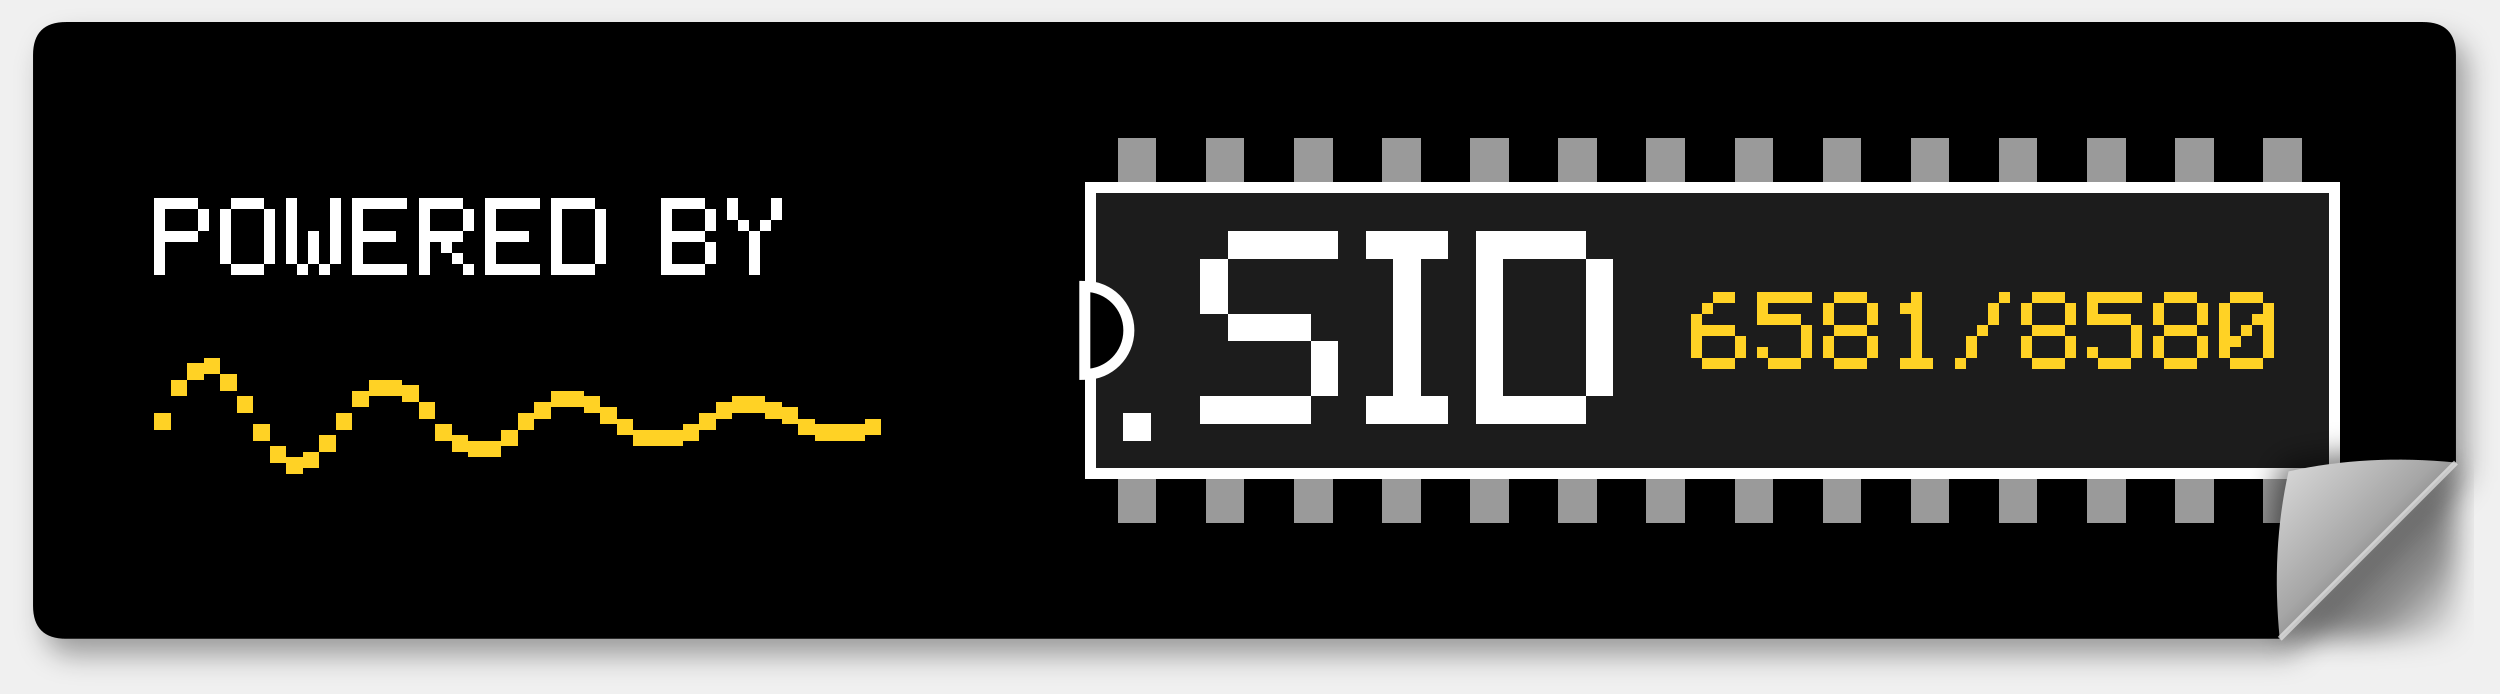
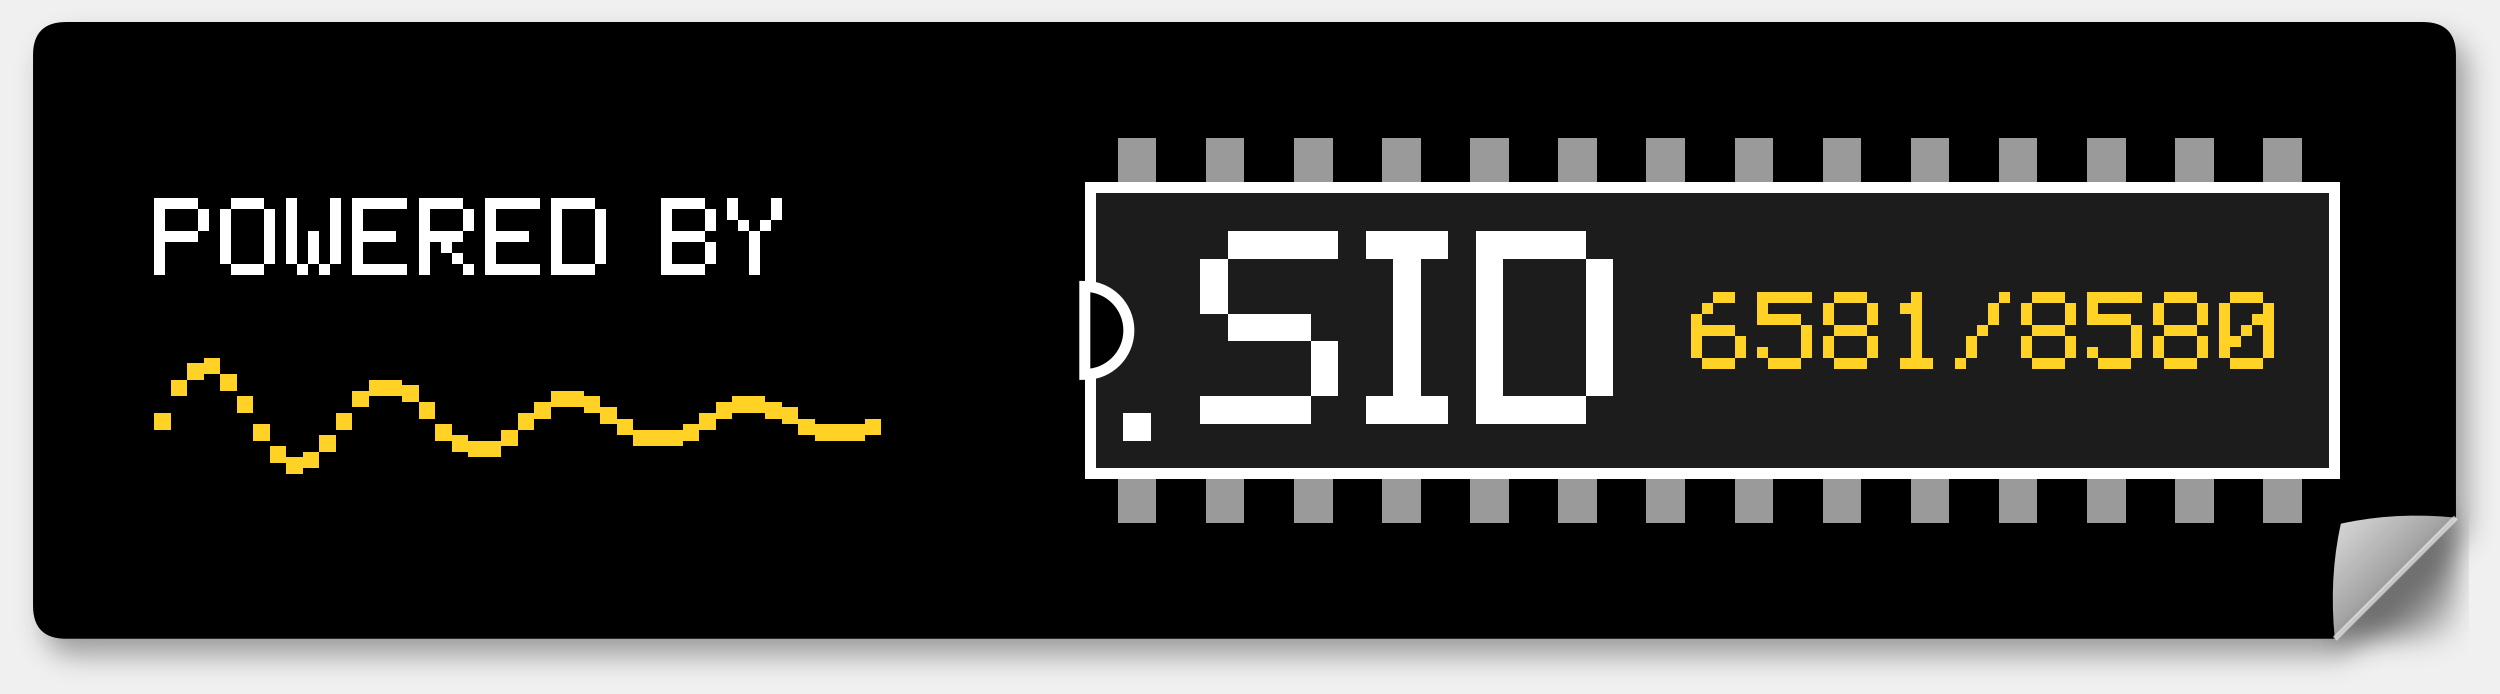
<svg xmlns="http://www.w3.org/2000/svg" width="454" height="126" viewBox="0 0 454 126" shape-rendering="crispEdges" role="img" aria-label="Powered by SID 6581 / 8580">
  <defs>
    <clipPath id="sticker" shape-rendering="geometricPrecision">
-       <path d="M 6,0 H 434 Q 440,0 440,6 V 80 L 408,112 H 6 Q 0,112 0,106 V 6 Q 0,0 6,0 Z" />
+       <path d="M 6,0 H 434 Q 440,0 440,6 V 90 L 418,112 H 6 Q 0,112 0,106 V 6 Q 0,0 6,0 Z" />
    </clipPath>
    <filter id="blur" x="-10%" y="-30%" width="120%" height="160%">
      <feGaussianBlur stdDeviation="2.5" />
    </filter>
-     <linearGradient id="back" x1="409.6" y1="81.6" x2="430.4" y2="102.4" gradientUnits="userSpaceOnUse">
+     <linearGradient id="back" x1="419.1" y1="91.1" x2="433.4" y2="105.4" gradientUnits="userSpaceOnUse">
      <stop offset="0" stop-color="#d4d4d4" />
      <stop offset=".6" stop-color="#a6a6a6" />
      <stop offset="1" stop-color="#6c6c6c" />
    </linearGradient>
-     <linearGradient id="gap" x1="430.4" y1="102.4" x2="440" y2="112" gradientUnits="userSpaceOnUse">
+     <linearGradient id="gap" x1="433.4" y1="105.4" x2="440" y2="112" gradientUnits="userSpaceOnUse">
      <stop offset="0" stop-color="#000" stop-opacity=".45" />
      <stop offset="1" stop-color="#000" stop-opacity="0" />
    </linearGradient>
  </defs>
  <g transform="translate(6,4)">
-     <path d="M 6,0 H 434 Q 440,0 440,6 V 80 L 408,112 H 6 Q 0,112 0,106 V 6 Q 0,0 6,0 Z" transform="translate(2,3)" fill="#000" fill-opacity=".35" filter="url(#blur)" shape-rendering="geometricPrecision" />
-     <path d="M 408,112 L 440,80 L 440,112 Z" fill="url(#gap)" filter="url(#blur)" shape-rendering="geometricPrecision" />
+     <path d="M 6,0 H 434 Q 440,0 440,6 V 90 L 418,112 H 6 Q 0,112 0,106 V 6 Q 0,0 6,0 Z" transform="translate(2,3)" fill="#000" fill-opacity=".35" filter="url(#blur)" shape-rendering="geometricPrecision" />
+     <path d="M 418,112 L 440,90 L 440,112 Z" fill="url(#gap)" filter="url(#blur)" shape-rendering="geometricPrecision" />
    <g clip-path="url(#sticker)">
      <rect width="440" height="112" fill="#000" />
      <g fill="#fff">
        <rect x="22" y="32" width="8" height="2" />
        <rect x="22" y="34" width="2" height="2" />
        <rect x="30" y="34" width="2" height="2" />
        <rect x="22" y="36" width="2" height="2" />
        <rect x="30" y="36" width="2" height="2" />
        <rect x="22" y="38" width="8" height="2" />
        <rect x="22" y="40" width="2" height="2" />
        <rect x="22" y="42" width="2" height="2" />
        <rect x="22" y="44" width="2" height="2" />
        <rect x="36" y="32" width="6" height="2" />
        <rect x="34" y="34" width="2" height="2" />
        <rect x="42" y="34" width="2" height="2" />
        <rect x="34" y="36" width="2" height="2" />
        <rect x="42" y="36" width="2" height="2" />
        <rect x="34" y="38" width="2" height="2" />
        <rect x="42" y="38" width="2" height="2" />
        <rect x="34" y="40" width="2" height="2" />
        <rect x="42" y="40" width="2" height="2" />
        <rect x="34" y="42" width="2" height="2" />
        <rect x="42" y="42" width="2" height="2" />
        <rect x="36" y="44" width="6" height="2" />
        <rect x="46" y="32" width="2" height="2" />
        <rect x="54" y="32" width="2" height="2" />
        <rect x="46" y="34" width="2" height="2" />
        <rect x="54" y="34" width="2" height="2" />
        <rect x="46" y="36" width="2" height="2" />
        <rect x="54" y="36" width="2" height="2" />
        <rect x="46" y="38" width="2" height="2" />
        <rect x="50" y="38" width="2" height="2" />
        <rect x="54" y="38" width="2" height="2" />
        <rect x="46" y="40" width="2" height="2" />
        <rect x="50" y="40" width="2" height="2" />
        <rect x="54" y="40" width="2" height="2" />
        <rect x="46" y="42" width="2" height="2" />
        <rect x="50" y="42" width="2" height="2" />
        <rect x="54" y="42" width="2" height="2" />
        <rect x="48" y="44" width="2" height="2" />
        <rect x="52" y="44" width="2" height="2" />
        <rect x="58" y="32" width="10" height="2" />
        <rect x="58" y="34" width="2" height="2" />
        <rect x="58" y="36" width="2" height="2" />
        <rect x="58" y="38" width="8" height="2" />
        <rect x="58" y="40" width="2" height="2" />
        <rect x="58" y="42" width="2" height="2" />
        <rect x="58" y="44" width="10" height="2" />
        <rect x="70" y="32" width="8" height="2" />
        <rect x="70" y="34" width="2" height="2" />
        <rect x="78" y="34" width="2" height="2" />
        <rect x="70" y="36" width="2" height="2" />
        <rect x="78" y="36" width="2" height="2" />
        <rect x="70" y="38" width="8" height="2" />
        <rect x="70" y="40" width="2" height="2" />
        <rect x="74" y="40" width="2" height="2" />
        <rect x="70" y="42" width="2" height="2" />
        <rect x="76" y="42" width="2" height="2" />
        <rect x="70" y="44" width="2" height="2" />
        <rect x="78" y="44" width="2" height="2" />
        <rect x="82" y="32" width="10" height="2" />
        <rect x="82" y="34" width="2" height="2" />
        <rect x="82" y="36" width="2" height="2" />
        <rect x="82" y="38" width="8" height="2" />
        <rect x="82" y="40" width="2" height="2" />
        <rect x="82" y="42" width="2" height="2" />
        <rect x="82" y="44" width="10" height="2" />
        <rect x="94" y="32" width="8" height="2" />
        <rect x="94" y="34" width="2" height="2" />
        <rect x="102" y="34" width="2" height="2" />
        <rect x="94" y="36" width="2" height="2" />
        <rect x="102" y="36" width="2" height="2" />
        <rect x="94" y="38" width="2" height="2" />
        <rect x="102" y="38" width="2" height="2" />
        <rect x="94" y="40" width="2" height="2" />
        <rect x="102" y="40" width="2" height="2" />
        <rect x="94" y="42" width="2" height="2" />
        <rect x="102" y="42" width="2" height="2" />
        <rect x="94" y="44" width="8" height="2" />
        <rect x="114" y="32" width="8" height="2" />
        <rect x="114" y="34" width="2" height="2" />
        <rect x="122" y="34" width="2" height="2" />
        <rect x="114" y="36" width="2" height="2" />
        <rect x="122" y="36" width="2" height="2" />
        <rect x="114" y="38" width="8" height="2" />
        <rect x="114" y="40" width="2" height="2" />
        <rect x="122" y="40" width="2" height="2" />
        <rect x="114" y="42" width="2" height="2" />
        <rect x="122" y="42" width="2" height="2" />
        <rect x="114" y="44" width="8" height="2" />
        <rect x="126" y="32" width="2" height="2" />
        <rect x="134" y="32" width="2" height="2" />
        <rect x="126" y="34" width="2" height="2" />
        <rect x="134" y="34" width="2" height="2" />
        <rect x="128" y="36" width="2" height="2" />
        <rect x="132" y="36" width="2" height="2" />
        <rect x="130" y="38" width="2" height="2" />
        <rect x="130" y="40" width="2" height="2" />
        <rect x="130" y="42" width="2" height="2" />
        <rect x="130" y="44" width="2" height="2" />
      </g>
      <rect x="22" y="71" width="3" height="3" fill="#FFD225" />
      <rect x="25" y="65" width="3" height="3" fill="#FFD225" />
      <rect x="28" y="62" width="3" height="3" fill="#FFD225" />
      <rect x="31" y="61" width="3" height="3" fill="#FFD225" />
      <rect x="34" y="64" width="3" height="3" fill="#FFD225" />
      <rect x="37" y="68" width="3" height="3" fill="#FFD225" />
      <rect x="40" y="73" width="3" height="3" fill="#FFD225" />
      <rect x="43" y="77" width="3" height="3" fill="#FFD225" />
      <rect x="46" y="79" width="3" height="3" fill="#FFD225" />
      <rect x="49" y="78" width="3" height="3" fill="#FFD225" />
      <rect x="52" y="75" width="3" height="3" fill="#FFD225" />
      <rect x="55" y="71" width="3" height="3" fill="#FFD225" />
      <rect x="58" y="67" width="3" height="3" fill="#FFD225" />
      <rect x="61" y="65" width="3" height="3" fill="#FFD225" />
      <rect x="64" y="65" width="3" height="3" fill="#FFD225" />
      <rect x="67" y="66" width="3" height="3" fill="#FFD225" />
      <rect x="70" y="69" width="3" height="3" fill="#FFD225" />
      <rect x="73" y="73" width="3" height="3" fill="#FFD225" />
      <rect x="76" y="75" width="3" height="3" fill="#FFD225" />
      <rect x="79" y="76" width="3" height="3" fill="#FFD225" />
      <rect x="82" y="76" width="3" height="3" fill="#FFD225" />
      <rect x="85" y="74" width="3" height="3" fill="#FFD225" />
      <rect x="88" y="71" width="3" height="3" fill="#FFD225" />
      <rect x="91" y="69" width="3" height="3" fill="#FFD225" />
      <rect x="94" y="67" width="3" height="3" fill="#FFD225" />
      <rect x="97" y="67" width="3" height="3" fill="#FFD225" />
      <rect x="100" y="68" width="3" height="3" fill="#FFD225" />
      <rect x="103" y="70" width="3" height="3" fill="#FFD225" />
      <rect x="106" y="72" width="3" height="3" fill="#FFD225" />
      <rect x="109" y="74" width="3" height="3" fill="#FFD225" />
      <rect x="112" y="74" width="3" height="3" fill="#FFD225" />
      <rect x="115" y="74" width="3" height="3" fill="#FFD225" />
      <rect x="118" y="73" width="3" height="3" fill="#FFD225" />
      <rect x="121" y="71" width="3" height="3" fill="#FFD225" />
      <rect x="124" y="69" width="3" height="3" fill="#FFD225" />
      <rect x="127" y="68" width="3" height="3" fill="#FFD225" />
      <rect x="130" y="68" width="3" height="3" fill="#FFD225" />
      <rect x="133" y="69" width="3" height="3" fill="#FFD225" />
      <rect x="136" y="70" width="3" height="3" fill="#FFD225" />
      <rect x="139" y="72" width="3" height="3" fill="#FFD225" />
      <rect x="142" y="73" width="3" height="3" fill="#FFD225" />
      <rect x="145" y="73" width="3" height="3" fill="#FFD225" />
      <rect x="148" y="73" width="3" height="3" fill="#FFD225" />
      <rect x="151" y="72" width="3" height="3" fill="#FFD225" />
      <g fill="#9a9a9a">
        <rect x="197" y="21" width="7" height="9" />
        <rect x="197" y="82" width="7" height="9" />
        <rect x="213" y="21" width="7" height="9" />
        <rect x="213" y="82" width="7" height="9" />
        <rect x="229" y="21" width="7" height="9" />
        <rect x="229" y="82" width="7" height="9" />
        <rect x="245" y="21" width="7" height="9" />
        <rect x="245" y="82" width="7" height="9" />
        <rect x="261" y="21" width="7" height="9" />
        <rect x="261" y="82" width="7" height="9" />
        <rect x="277" y="21" width="7" height="9" />
        <rect x="277" y="82" width="7" height="9" />
        <rect x="293" y="21" width="7" height="9" />
        <rect x="293" y="82" width="7" height="9" />
        <rect x="309" y="21" width="7" height="9" />
        <rect x="309" y="82" width="7" height="9" />
        <rect x="325" y="21" width="7" height="9" />
        <rect x="325" y="82" width="7" height="9" />
        <rect x="341" y="21" width="7" height="9" />
        <rect x="341" y="82" width="7" height="9" />
        <rect x="357" y="21" width="7" height="9" />
        <rect x="357" y="82" width="7" height="9" />
        <rect x="373" y="21" width="7" height="9" />
        <rect x="373" y="82" width="7" height="9" />
        <rect x="389" y="21" width="7" height="9" />
        <rect x="389" y="82" width="7" height="9" />
        <rect x="405" y="21" width="7" height="9" />
        <rect x="405" y="82" width="7" height="9" />
      </g>
      <rect x="192" y="30" width="226" height="52" fill="#1c1c1c" stroke="#fff" stroke-width="2" />
      <path d="M191,48.0 a8,8 0 0 1 0,16 z" fill="#000" stroke="#fff" stroke-width="2" shape-rendering="geometricPrecision" />
      <rect x="198" y="71" width="5" height="5" fill="#fff" />
      <g fill="#fff">
        <rect x="217" y="38" width="20" height="5" />
        <rect x="212" y="43" width="5" height="5" />
        <rect x="212" y="48" width="5" height="5" />
        <rect x="217" y="53" width="15" height="5" />
        <rect x="232" y="58" width="5" height="5" />
        <rect x="232" y="63" width="5" height="5" />
        <rect x="212" y="68" width="20" height="5" />
        <rect x="242" y="38" width="15" height="5" />
        <rect x="247" y="43" width="5" height="5" />
        <rect x="247" y="48" width="5" height="5" />
        <rect x="247" y="53" width="5" height="5" />
        <rect x="247" y="58" width="5" height="5" />
        <rect x="247" y="63" width="5" height="5" />
        <rect x="242" y="68" width="15" height="5" />
        <rect x="262" y="38" width="20" height="5" />
        <rect x="262" y="43" width="5" height="5" />
        <rect x="282" y="43" width="5" height="5" />
        <rect x="262" y="48" width="5" height="5" />
        <rect x="282" y="48" width="5" height="5" />
        <rect x="262" y="53" width="5" height="5" />
        <rect x="282" y="53" width="5" height="5" />
        <rect x="262" y="58" width="5" height="5" />
        <rect x="282" y="58" width="5" height="5" />
        <rect x="262" y="63" width="5" height="5" />
        <rect x="282" y="63" width="5" height="5" />
        <rect x="262" y="68" width="20" height="5" />
      </g>
      <g fill="#FFD225">
        <rect x="305" y="49" width="4" height="2" />
        <rect x="303" y="51" width="2" height="2" />
        <rect x="301" y="53" width="2" height="2" />
        <rect x="301" y="55" width="8" height="2" />
        <rect x="301" y="57" width="2" height="2" />
        <rect x="309" y="57" width="2" height="2" />
        <rect x="301" y="59" width="2" height="2" />
        <rect x="309" y="59" width="2" height="2" />
        <rect x="303" y="61" width="6" height="2" />
        <rect x="313" y="49" width="10" height="2" />
        <rect x="313" y="51" width="2" height="2" />
        <rect x="313" y="53" width="8" height="2" />
        <rect x="321" y="55" width="2" height="2" />
        <rect x="321" y="57" width="2" height="2" />
        <rect x="313" y="59" width="2" height="2" />
        <rect x="321" y="59" width="2" height="2" />
        <rect x="315" y="61" width="6" height="2" />
        <rect x="327" y="49" width="6" height="2" />
        <rect x="325" y="51" width="2" height="2" />
        <rect x="333" y="51" width="2" height="2" />
        <rect x="325" y="53" width="2" height="2" />
        <rect x="333" y="53" width="2" height="2" />
        <rect x="327" y="55" width="6" height="2" />
        <rect x="325" y="57" width="2" height="2" />
        <rect x="333" y="57" width="2" height="2" />
        <rect x="325" y="59" width="2" height="2" />
        <rect x="333" y="59" width="2" height="2" />
        <rect x="327" y="61" width="6" height="2" />
        <rect x="341" y="49" width="2" height="2" />
        <rect x="339" y="51" width="4" height="2" />
        <rect x="341" y="53" width="2" height="2" />
        <rect x="341" y="55" width="2" height="2" />
        <rect x="341" y="57" width="2" height="2" />
        <rect x="341" y="59" width="2" height="2" />
        <rect x="339" y="61" width="6" height="2" />
        <rect x="357" y="49" width="2" height="2" />
        <rect x="355" y="51" width="2" height="2" />
        <rect x="355" y="53" width="2" height="2" />
        <rect x="353" y="55" width="2" height="2" />
        <rect x="351" y="57" width="2" height="2" />
        <rect x="351" y="59" width="2" height="2" />
        <rect x="349" y="61" width="2" height="2" />
        <rect x="363" y="49" width="6" height="2" />
        <rect x="361" y="51" width="2" height="2" />
        <rect x="369" y="51" width="2" height="2" />
        <rect x="361" y="53" width="2" height="2" />
        <rect x="369" y="53" width="2" height="2" />
        <rect x="363" y="55" width="6" height="2" />
        <rect x="361" y="57" width="2" height="2" />
        <rect x="369" y="57" width="2" height="2" />
        <rect x="361" y="59" width="2" height="2" />
        <rect x="369" y="59" width="2" height="2" />
        <rect x="363" y="61" width="6" height="2" />
        <rect x="373" y="49" width="10" height="2" />
        <rect x="373" y="51" width="2" height="2" />
        <rect x="373" y="53" width="8" height="2" />
        <rect x="381" y="55" width="2" height="2" />
        <rect x="381" y="57" width="2" height="2" />
        <rect x="373" y="59" width="2" height="2" />
        <rect x="381" y="59" width="2" height="2" />
        <rect x="375" y="61" width="6" height="2" />
        <rect x="387" y="49" width="6" height="2" />
        <rect x="385" y="51" width="2" height="2" />
        <rect x="393" y="51" width="2" height="2" />
        <rect x="385" y="53" width="2" height="2" />
        <rect x="393" y="53" width="2" height="2" />
        <rect x="387" y="55" width="6" height="2" />
        <rect x="385" y="57" width="2" height="2" />
        <rect x="393" y="57" width="2" height="2" />
        <rect x="385" y="59" width="2" height="2" />
        <rect x="393" y="59" width="2" height="2" />
        <rect x="387" y="61" width="6" height="2" />
        <rect x="399" y="49" width="6" height="2" />
        <rect x="397" y="51" width="2" height="2" />
        <rect x="405" y="51" width="2" height="2" />
        <rect x="397" y="53" width="2" height="2" />
        <rect x="403" y="53" width="4" height="2" />
        <rect x="397" y="55" width="2" height="2" />
        <rect x="401" y="55" width="2" height="2" />
        <rect x="405" y="55" width="2" height="2" />
        <rect x="397" y="57" width="4" height="2" />
        <rect x="405" y="57" width="2" height="2" />
        <rect x="397" y="59" width="2" height="2" />
        <rect x="405" y="59" width="2" height="2" />
        <rect x="399" y="61" width="6" height="2" />
      </g>
    </g>
    <g shape-rendering="geometricPrecision">
-       <path d="M 408,112 Q 406.4,96 409.6,81.6 Q 424,78.4 440,80 L 408,112 Z" transform="translate(-1.5,-1.5)" fill="#000" fill-opacity=".5" filter="url(#blur)" />
-       <path d="M 408,112 Q 406.4,96 409.6,81.6 Q 424,78.4 440,80 L 408,112 Z" fill="url(#back)" />
-       <path d="M 408,112 L 440,80" fill="none" stroke="#e8e8e8" stroke-width="1" stroke-opacity=".7" />
+       <path d="M 418,112 Q 416.9,101 419.1,91.1 Q 429,88.9 440,90 L 418,112 Z" transform="translate(-1.5,-1.5)" fill="#000" fill-opacity=".5" filter="url(#blur)" />
+       <path d="M 418,112 Q 416.9,101 419.1,91.1 Q 429,88.9 440,90 L 418,112 Z" fill="url(#back)" />
+       <path d="M 418,112 L 440,90" fill="none" stroke="#e8e8e8" stroke-width="1" stroke-opacity=".7" />
    </g>
  </g>
</svg>
